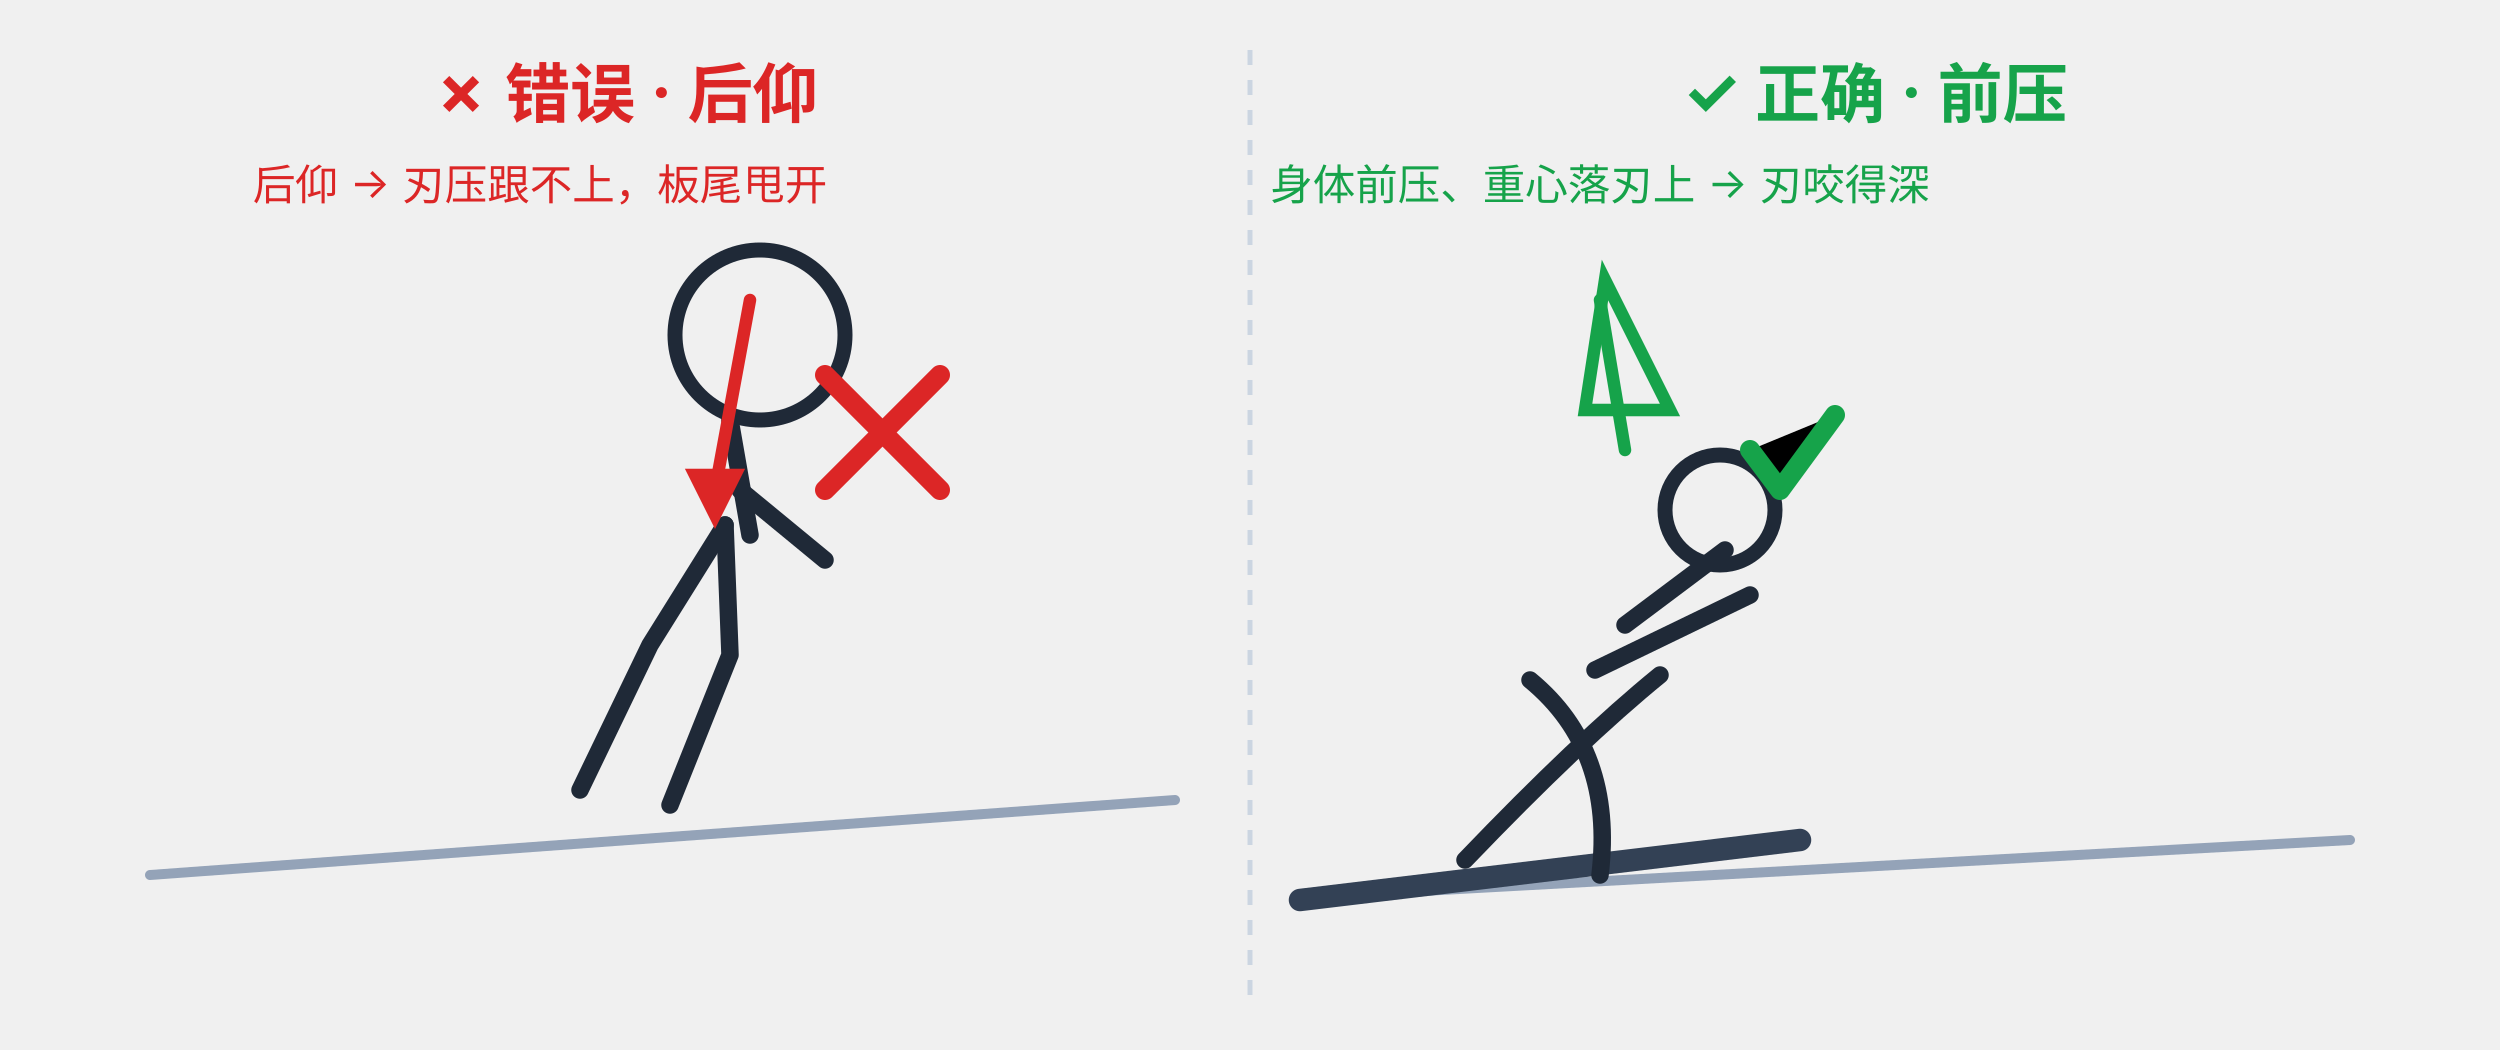
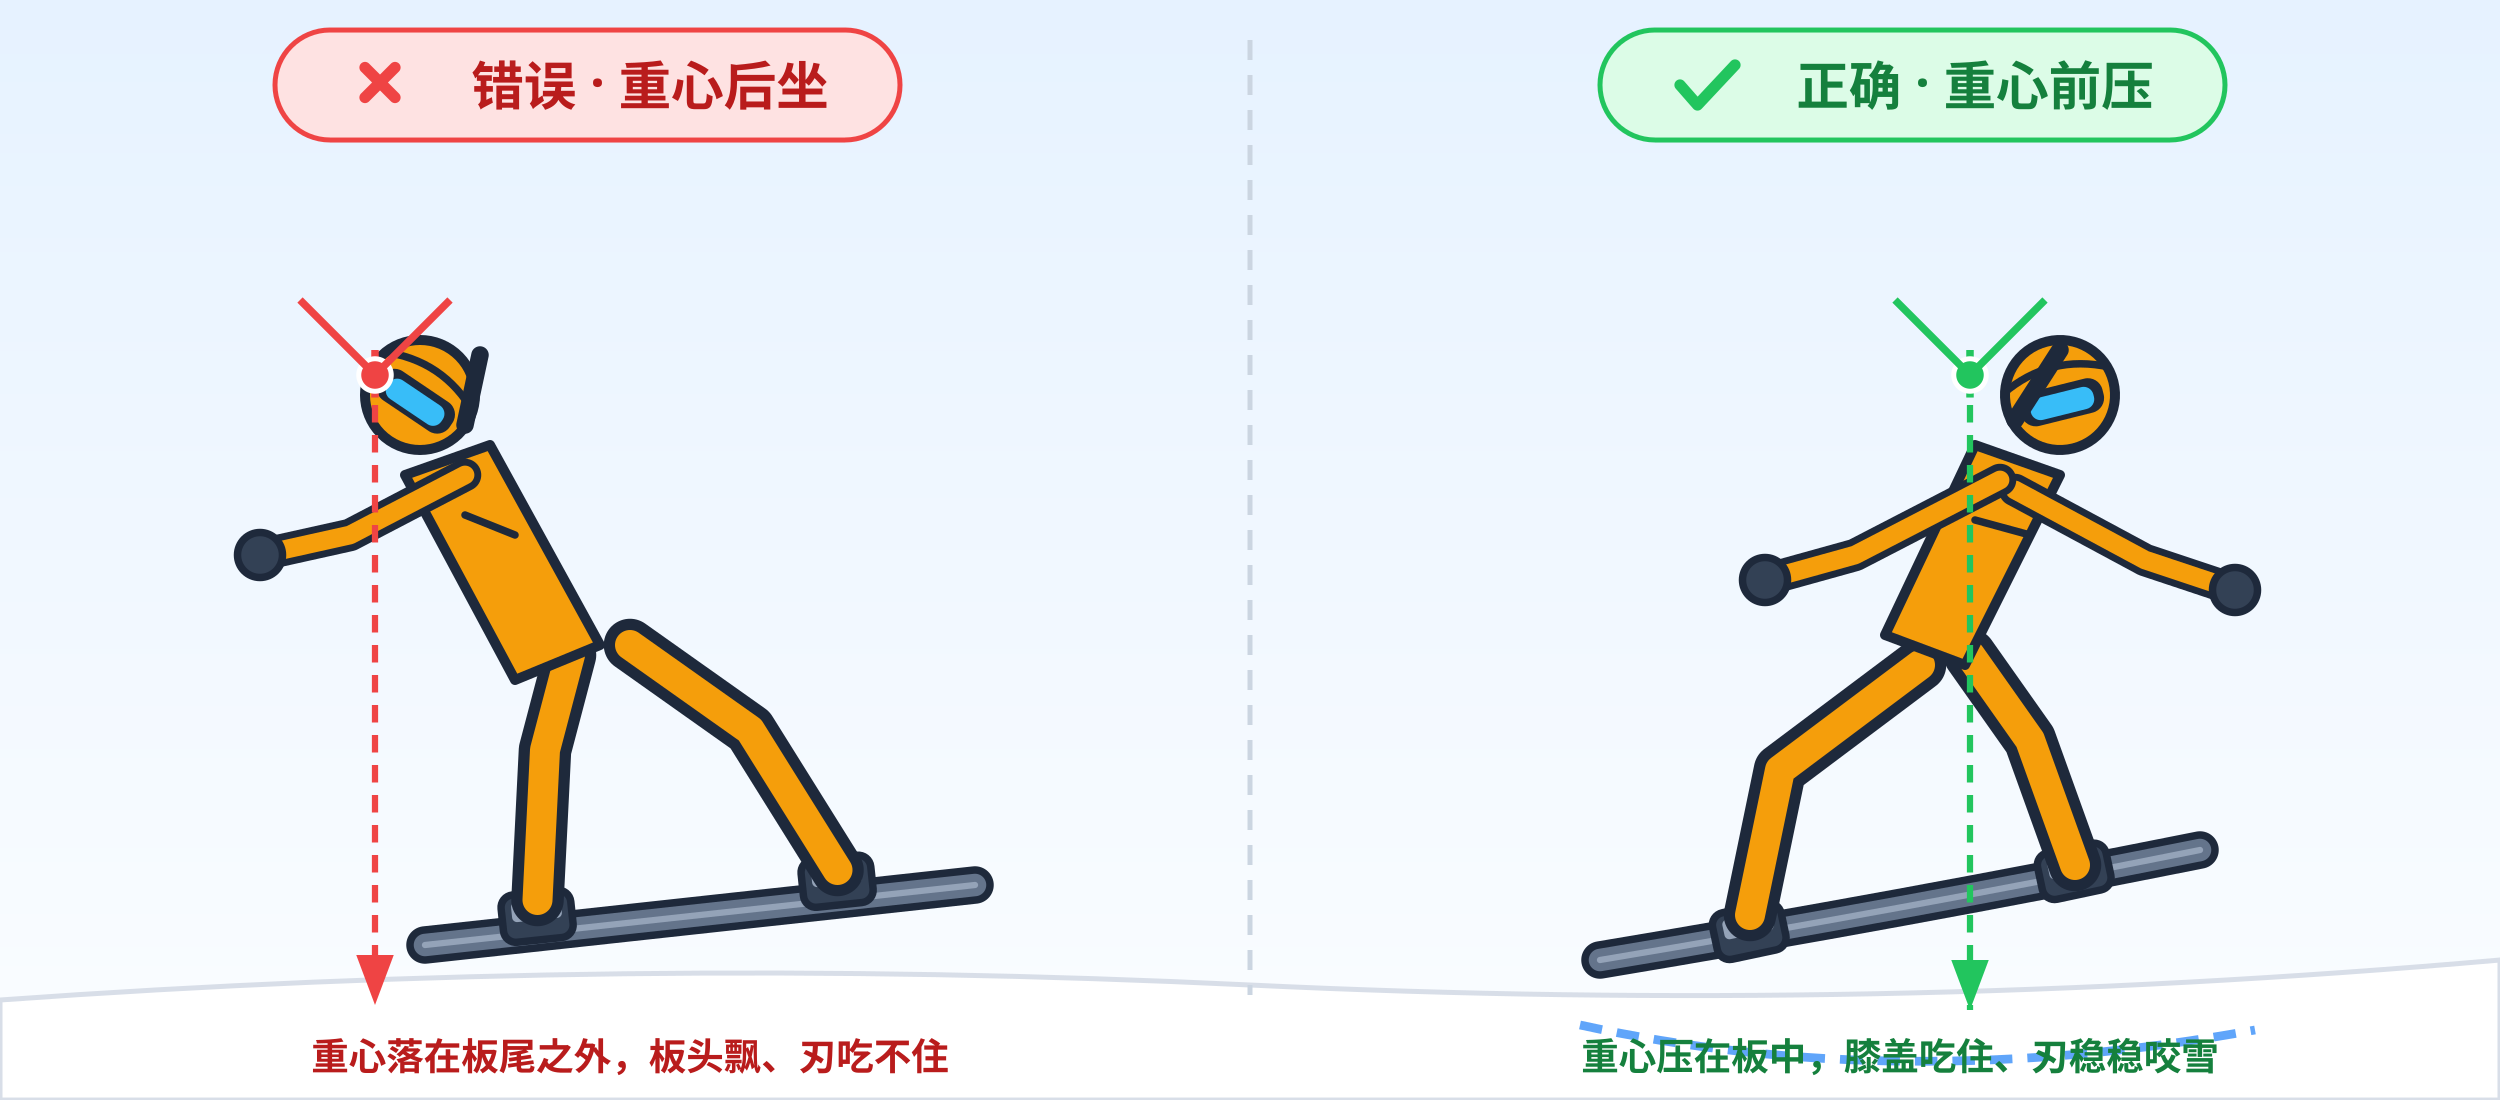
- <svg xmlns="http://www.w3.org/2000/svg" viewBox="0 0 1000 420" font-family="PingFang SC, Microsoft YaHei, -apple-system, sans-serif">
-   <g>
-     <text x="250" y="46" text-anchor="middle" font-size="26" font-weight="700" fill="#dc2626">✗ 错误 · 后仰</text>
-     <text x="750" y="46" text-anchor="middle" font-size="26" font-weight="700" fill="#16a34a">✓ 正确 · 前压</text>
-     <line x1="500" y1="20" x2="500" y2="400" stroke="#cbd5e1" stroke-width="2" stroke-dasharray="6,6" />
-     <path d="M 60 350 L 470 320" stroke="#94a3b8" stroke-width="4" stroke-linecap="round" />
-     <path d="M 540 358 L 940 336" stroke="#94a3b8" stroke-width="4" stroke-linecap="round" />
-     <g stroke="#1f2937" stroke-width="7" fill="none" stroke-linecap="round" stroke-linejoin="round">
-       <path d="M 290 210 L 292 262 L 268 322" />
-       <path d="M 290 210 L 260 258 L 232 316" />
-       <path d="M 292 168 L 300 214" />
-       <path d="M 296 196 L 330 224" />
-       <circle cx="304" cy="134" r="34" stroke-width="6" />
-     </g>
-     <g stroke="#dc2626" stroke-width="8" stroke-linecap="round">
-       <line x1="330" y1="150" x2="376" y2="196" />
-       <line x1="376" y1="150" x2="330" y2="196" />
-     </g>
-     <g stroke="#dc2626" stroke-width="5" stroke-linecap="round">
-       <line x1="300" y1="120" x2="286" y2="196" />
-       <polygon points="286,206 294,190 278,190" fill="#dc2626" />
-     </g>
-     <text x="216" y="80" text-anchor="middle" font-size="17" fill="#dc2626">后仰 → 刃压跟不上，板尾甩开</text>
-     <g stroke="#1f2937" stroke-width="7" fill="none" stroke-linecap="round" stroke-linejoin="round">
-       <line x1="520" y1="360" x2="720" y2="336" stroke="#334155" stroke-width="9" />
-       <path d="M 640 350 Q 646 300 612 272" />
-       <path d="M 586 344 Q 632 296 664 270" />
-       <path d="M 638 268 L 700 238" />
-       <path d="M 650 250 L 690 220" />
-       <circle cx="688" cy="204" r="22" stroke-width="6" />
-     </g>
-     <g stroke="#16a34a" stroke-width="8" stroke-linecap="round" stroke-linejoin="round">
-       <polyline points="700,180 712,196 734,166" />
-     </g>
-     <g stroke="#16a34a" stroke-width="5" stroke-linecap="round">
-       <line x1="640" y1="120" x2="650" y2="180" />
-       <polygon points="642,112 634,164 668,164" fill="none" stroke-width="5" />
-     </g>
-     <text x="640" y="80" text-anchor="middle" font-size="17" fill="#16a34a">身体前压、重心落刃上 → 刃咬得深</text>
+ <svg xmlns="http://www.w3.org/2000/svg" viewBox="0 0 1000 440" font-family="Microsoft YaHei, PingFang SC, sans-serif">
+   <defs>
+     <linearGradient id="sky" x1="0" y1="0" x2="0" y2="1">
+       <stop offset="0" stop-color="#E6F2FF" />
+       <stop offset="1" stop-color="#FBFDFF" />
+     </linearGradient>
+     <marker id="aR" markerWidth="9" markerHeight="9" refX="8" refY="3" orient="auto">
+       <path d="M0,0 L8,3 L0,6 Z" fill="#EF4444" />
+     </marker>
+     <marker id="aG" markerWidth="9" markerHeight="9" refX="8" refY="3" orient="auto">
+       <path d="M0,0 L8,3 L0,6 Z" fill="#22C55E" />
+     </marker>
+   </defs>
+   <rect width="1000" height="440" fill="url(#sky)" />
+   <path d="M0,400 Q250,382 500,394 T1000,384 V440 H0 Z" fill="#FFFFFF" stroke="#D8DEE8" stroke-width="2" />
+   <line x1="500" y1="16" x2="500" y2="398" stroke="#CBD5E1" stroke-width="2" stroke-dasharray="8,6" />
+   <g transform="translate(110,12)">
+     <rect width="250" height="44" rx="22" fill="#FEE2E2" stroke="#EF4444" stroke-width="2" />
+     <path d="M36,15 L48,27 M48,15 L36,27" stroke="#EF4444" stroke-width="4.5" stroke-linecap="round" />
+     <text x="150" y="30" text-anchor="middle" font-size="21" font-weight="700" fill="#B91C1C">错误 · 重心后坐</text>
  </g>
+   <g transform="translate(640,12)">
+     <rect width="250" height="44" rx="22" fill="#DCFCE7" stroke="#22C55E" stroke-width="2" />
+     <polyline points="32,22 39,30 54,14" fill="none" stroke="#22C55E" stroke-width="4.5" stroke-linecap="round" stroke-linejoin="round" />
+     <text x="150" y="30" text-anchor="middle" font-size="21" font-weight="700" fill="#15803D">正确 · 重心前压</text>
+   </g>
+   <path d="M170,378 Q280,366 390,354" fill="none" stroke="#1E293B" stroke-width="15" stroke-linecap="round" />
+   <path d="M170,378 Q280,366 390,354" fill="none" stroke="#64748B" stroke-width="9" stroke-linecap="round" />
+   <path d="M170,378 Q280,366 390,354" fill="none" stroke="#94A3B8" stroke-width="2.5" stroke-linecap="round" />
+   <g transform="rotate(-6 215 368)">
+     <rect x="201" y="357" width="28" height="19" rx="5" fill="#334155" stroke="#1E293B" stroke-width="3" />
+     <rect x="205" y="360" width="20" height="8" rx="2" fill="#94A3B8" />
+   </g>
+   <g transform="rotate(-6 335 354)">
+     <rect x="321" y="343" width="28" height="19" rx="5" fill="#334155" stroke="#1E293B" stroke-width="3" />
+     <rect x="325" y="346" width="20" height="8" rx="2" fill="#94A3B8" />
+   </g>
+   <path d="M215,360 L218,300 L228,262" fill="none" stroke="#1E293B" stroke-width="21" stroke-linecap="round" stroke-linejoin="round" />
+   <path d="M215,360 L218,300 L228,262" fill="none" stroke="#F59E0B" stroke-width="12" stroke-linecap="round" stroke-linejoin="round" />
+   <path d="M335,348 L300,292 L252,258" fill="none" stroke="#1E293B" stroke-width="21" stroke-linecap="round" stroke-linejoin="round" />
+   <path d="M335,348 L300,292 L252,258" fill="none" stroke="#F59E0B" stroke-width="12" stroke-linecap="round" stroke-linejoin="round" />
+   <path d="M240,258 L196,178 L162,190 L206,272 Z" fill="#F59E0B" stroke="#1E293B" stroke-width="4" stroke-linejoin="round" />
+   <path d="M186,206 L206,214" stroke="#1E293B" stroke-width="3" stroke-linecap="round" />
+   <path d="M186,190 L140,214 L104,222" fill="none" stroke="#1E293B" stroke-width="13" stroke-linecap="round" stroke-linejoin="round" />
+   <path d="M186,190 L140,214 L104,222" fill="none" stroke="#F59E0B" stroke-width="7.5" stroke-linecap="round" stroke-linejoin="round" />
+   <circle cx="104" cy="222" r="9" fill="#334155" stroke="#1E293B" stroke-width="3" />
+   <g transform="translate(168,158) rotate(34)">
+     <circle r="22" fill="#F59E0B" stroke="#1E293B" stroke-width="4" />
+     <path d="M-22,-6 Q0,-17 22,-6" fill="none" stroke="#1E293B" stroke-width="3" />
+     <rect x="-17" y="-4" width="34" height="14" rx="6" fill="#1E293B" />
+     <rect x="-13" y="-1" width="26" height="9" rx="4" fill="#38BDF8" />
+   </g>
+   <path d="M186,170 L192,142" stroke="#1E293B" stroke-width="7" stroke-linecap="round" />
+   <path d="M150,140 Q150,152 150,164" fill="none" stroke="#EF4444" stroke-width="3" stroke-dasharray="7,5" />
+   <line x1="150" y1="150" x2="150" y2="402" stroke="#EF4444" stroke-width="2.5" stroke-dasharray="7,5" marker-end="url(#aR)" />
+   <circle cx="150" cy="150" r="6.5" fill="#EF4444" stroke="#FFFFFF" stroke-width="2" />
+   <path d="M120,120 L150,150 L180,120" fill="none" stroke="#EF4444" stroke-width="3" />
+   <text x="252" y="428" text-anchor="middle" font-size="15" font-weight="700" fill="#B91C1C">重心落在板尾之外，板头飘、刃吃不住</text>
+   <path d="M640,384 Q760,364 880,340" fill="none" stroke="#1E293B" stroke-width="15" stroke-linecap="round" />
+   <path d="M640,384 Q760,364 880,340" fill="none" stroke="#64748B" stroke-width="9" stroke-linecap="round" />
+   <path d="M640,384 Q760,364 880,340" fill="none" stroke="#94A3B8" stroke-width="2.5" stroke-linecap="round" />
+   <g transform="rotate(-12 700 374)">
+     <rect x="686" y="363" width="28" height="19" rx="5" fill="#334155" stroke="#1E293B" stroke-width="3" />
+     <rect x="690" y="366" width="20" height="8" rx="2" fill="#94A3B8" />
+   </g>
+   <g transform="rotate(-12 830 350)">
+     <rect x="816" y="339" width="28" height="19" rx="5" fill="#334155" stroke="#1E293B" stroke-width="3" />
+     <rect x="820" y="342" width="20" height="8" rx="2" fill="#94A3B8" />
+   </g>
+   <path d="M700,366 L712,308 L768,266" fill="none" stroke="#1E293B" stroke-width="21" stroke-linecap="round" stroke-linejoin="round" />
+   <path d="M700,366 L712,308 L768,266" fill="none" stroke="#F59E0B" stroke-width="12" stroke-linecap="round" stroke-linejoin="round" />
+   <path d="M830,346 L812,296 L788,262" fill="none" stroke="#1E293B" stroke-width="21" stroke-linecap="round" stroke-linejoin="round" />
+   <path d="M830,346 L812,296 L788,262" fill="none" stroke="#F59E0B" stroke-width="12" stroke-linecap="round" stroke-linejoin="round" />
+   <path d="M786,266 L824,190 L790,178 L754,254 Z" fill="#F59E0B" stroke="#1E293B" stroke-width="4" stroke-linejoin="round" />
+   <path d="M790,208 L812,214" stroke="#1E293B" stroke-width="3" stroke-linecap="round" />
+   <path d="M806,196 L858,224 L894,236" fill="none" stroke="#1E293B" stroke-width="13" stroke-linecap="round" stroke-linejoin="round" />
+   <path d="M806,196 L858,224 L894,236" fill="none" stroke="#F59E0B" stroke-width="7.5" stroke-linecap="round" stroke-linejoin="round" />
+   <circle cx="894" cy="236" r="9" fill="#334155" stroke="#1E293B" stroke-width="3" />
+   <path d="M800,192 L742,222 L706,232" fill="none" stroke="#1E293B" stroke-width="13" stroke-linecap="round" stroke-linejoin="round" />
+   <path d="M800,192 L742,222 L706,232" fill="none" stroke="#F59E0B" stroke-width="7.5" stroke-linecap="round" stroke-linejoin="round" />
+   <circle cx="706" cy="232" r="9" fill="#334155" stroke="#1E293B" stroke-width="3" />
+   <g transform="translate(824,158) rotate(-14)">
+     <circle r="22" fill="#F59E0B" stroke="#1E293B" stroke-width="4" />
+     <path d="M-22,-6 Q0,-17 22,-6" fill="none" stroke="#1E293B" stroke-width="3" />
+     <rect x="-17" y="-4" width="34" height="14" rx="6" fill="#1E293B" />
+     <rect x="-13" y="-1" width="26" height="9" rx="4" fill="#38BDF8" />
+   </g>
+   <path d="M806,168 L824,140" stroke="#1E293B" stroke-width="7" stroke-linecap="round" />
+   <path d="M788,140 Q788,152 788,164" fill="none" stroke="#22C55E" stroke-width="3" stroke-dasharray="7,5" />
+   <line x1="788" y1="150" x2="788" y2="404" stroke="#22C55E" stroke-width="2.5" stroke-dasharray="7,5" marker-end="url(#aG)" />
+   <circle cx="788" cy="150" r="6.5" fill="#22C55E" stroke="#FFFFFF" stroke-width="2" />
+   <path d="M758,120 L788,150 L818,120" fill="none" stroke="#22C55E" stroke-width="3" />
+   <path d="M632,410 Q760,438 902,412" fill="none" stroke="#60A5FA" stroke-width="3.5" stroke-dasharray="9,6" />
+   <text x="760" y="428" text-anchor="middle" font-size="15" font-weight="700" fill="#15803D">重心压在板中，膝盖吃住、刃稳稳咬雪</text>
</svg>
